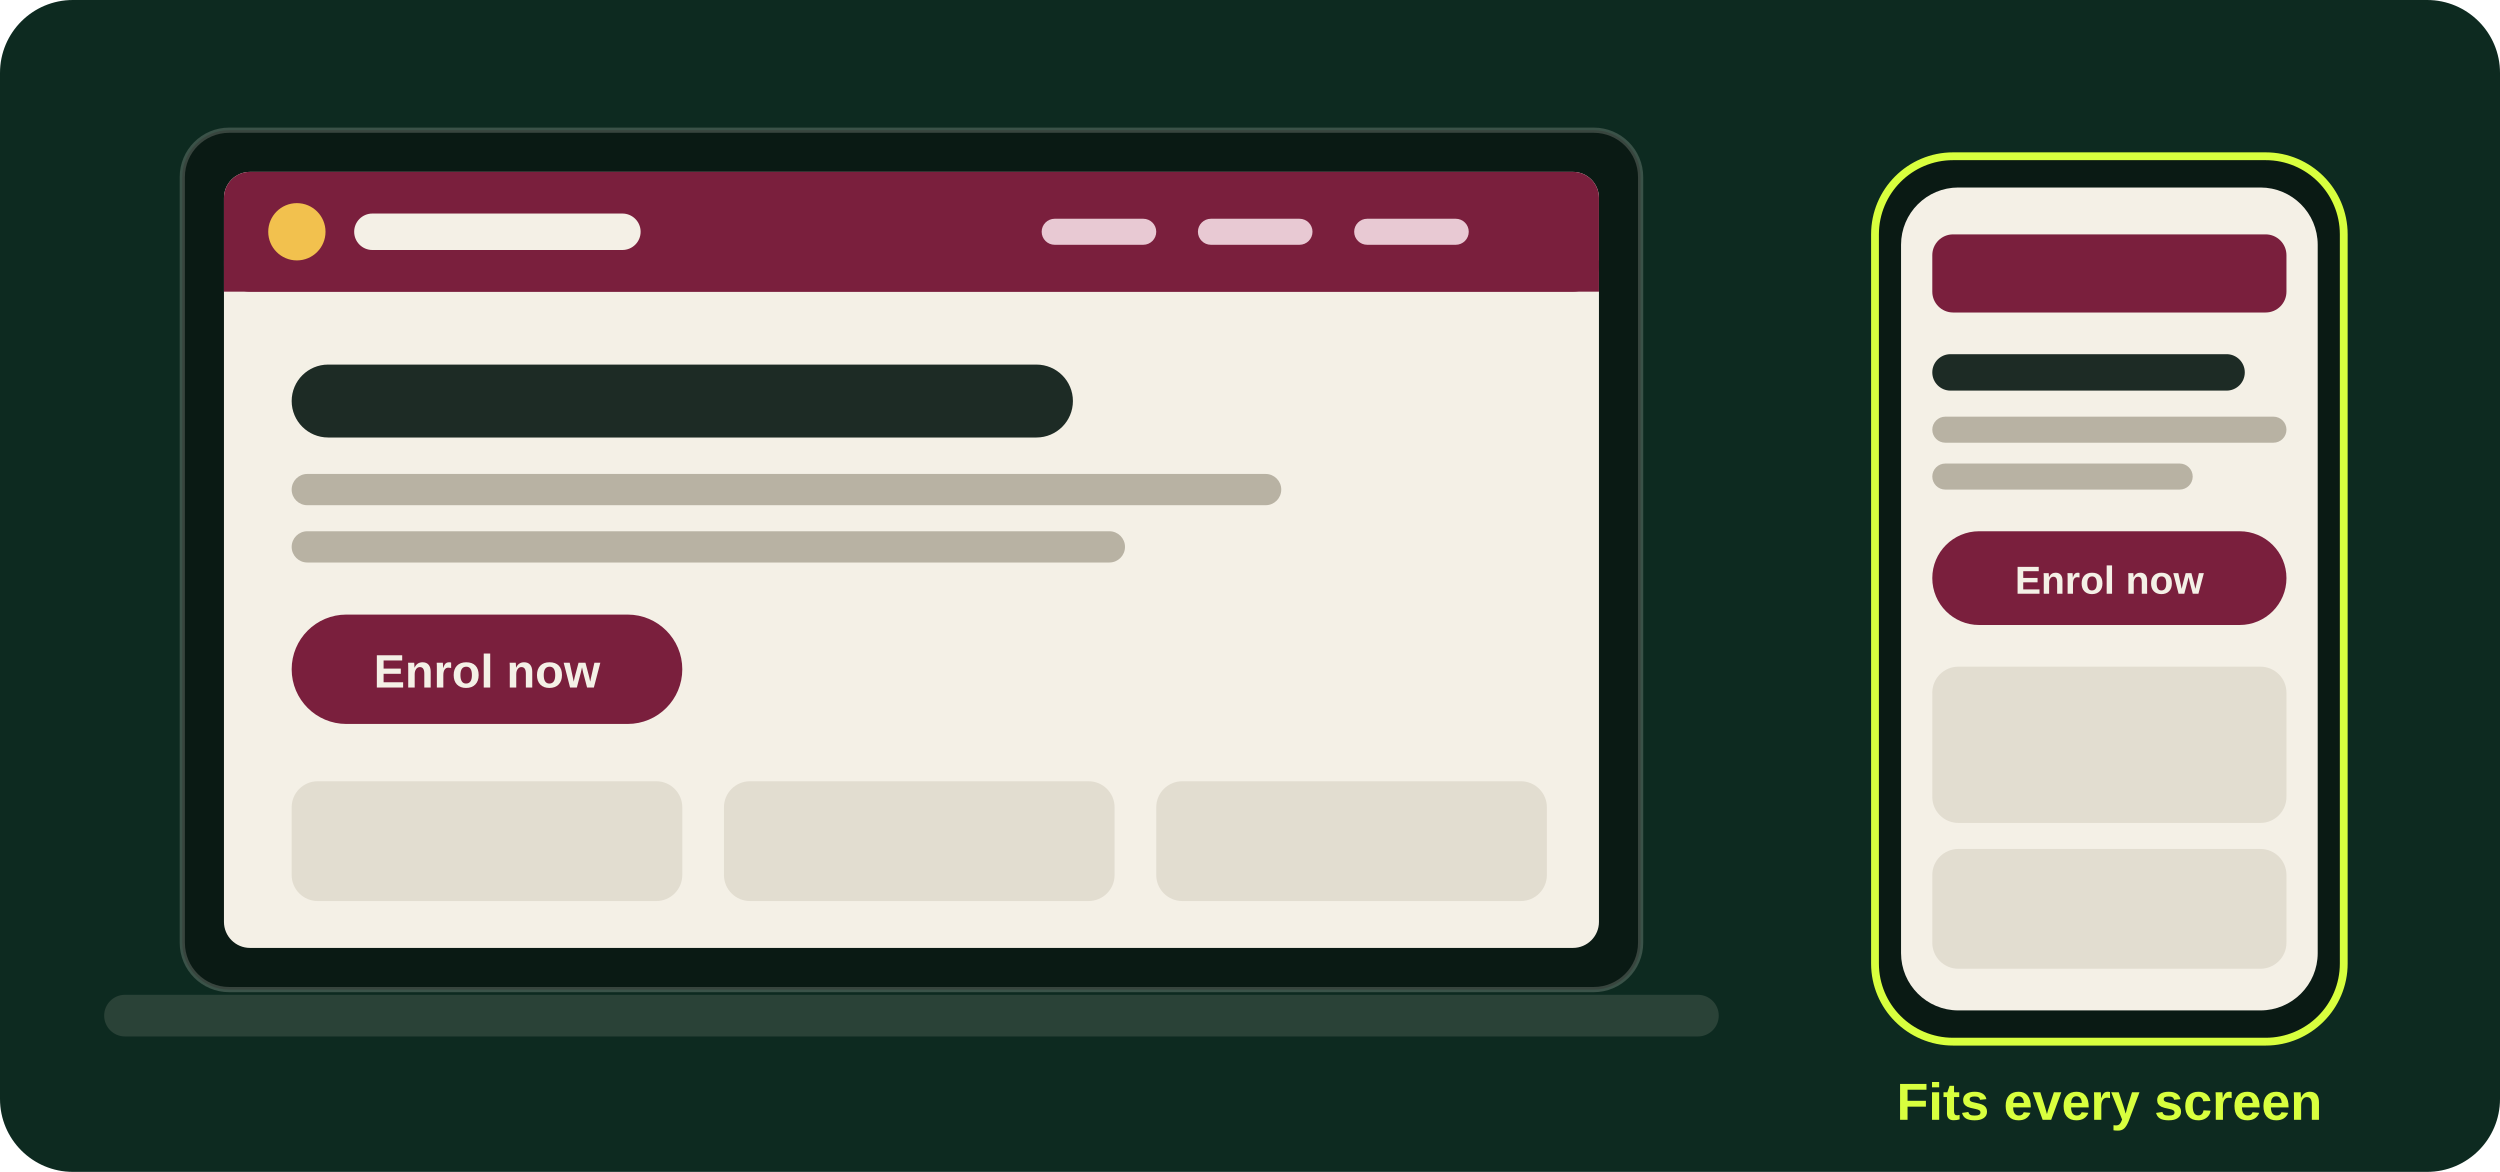
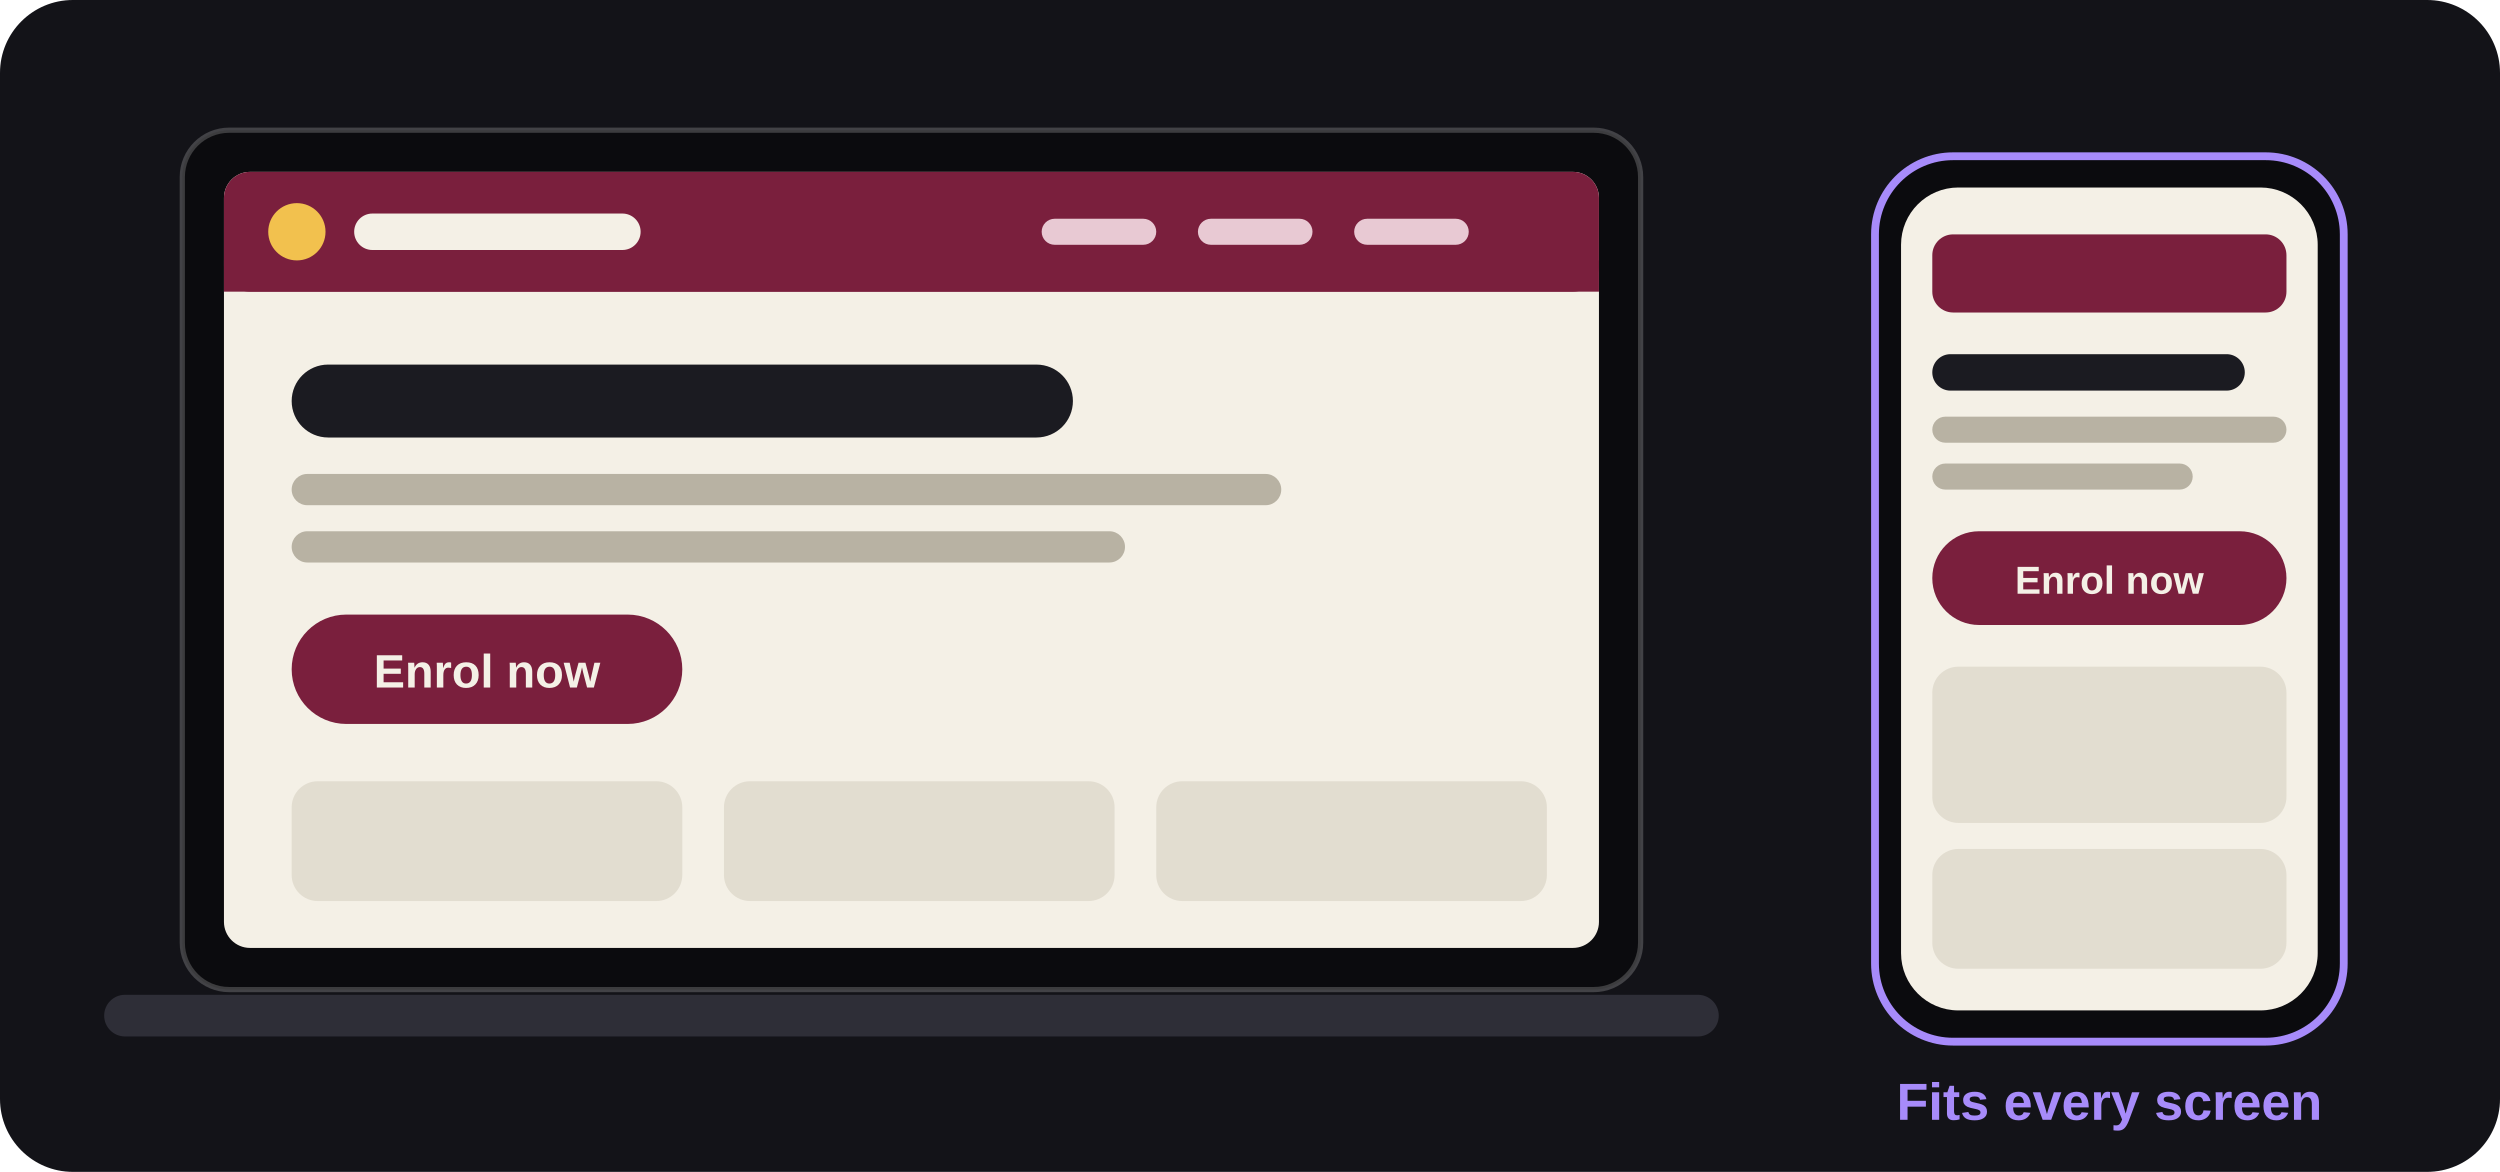
<svg xmlns="http://www.w3.org/2000/svg" viewBox="0 0 960 450" role="img" aria-labelledby="t">
-   <rect x="0" y="0" width="960" height="450" rx="28" fill="#0d2a20" />
-   <rect x="70" y="50" width="560" height="330" rx="18" fill="#0a1a14" stroke="rgba(244,240,230,.2)" stroke-width="2" />
+   <rect x="0" y="0" width="960" height="450" rx="28" fill="#131318" />
+   <rect x="70" y="50" width="560" height="330" rx="18" fill="#0b0b0e" stroke="rgba(255,255,255,.2)" stroke-width="2" />
  <rect x="86" y="66" width="528" height="298" rx="10" fill="#f4f0e6" />
  <rect x="86" y="66" width="528" height="46" rx="10" fill="#7a1f3d" />
  <rect x="86" y="100" width="528" height="12" rx="0" fill="#7a1f3d" />
  <circle cx="114" cy="89" r="11" fill="#f2c14e" />
  <rect x="136" y="82" width="110" height="14" rx="7" fill="#f4f0e6" />
  <rect x="400" y="84" width="44" height="10" rx="5" fill="#e8c9d3" />
  <rect x="460" y="84" width="44" height="10" rx="5" fill="#e8c9d3" />
  <rect x="520" y="84" width="44" height="10" rx="5" fill="#e8c9d3" />
-   <rect x="112" y="140" width="300" height="28" rx="14" fill="#1d2b25" />
+   <rect x="112" y="140" width="300" height="28" rx="14" fill="#1b1b21" />
  <rect x="112" y="182" width="380" height="12" rx="6" fill="#b8b2a3" />
  <rect x="112" y="204" width="320" height="12" rx="6" fill="#b8b2a3" />
  <rect x="112" y="236" width="150" height="42" rx="21" fill="#7a1f3d" />
  <text x="187" y="264" font-family="Arial,Helvetica,sans-serif" font-size="18" font-weight="700" fill="#f4f0e6" text-anchor="middle">Enrol now</text>
  <rect x="112" y="300" width="150" height="46" rx="10" fill="#e2ddd0" />
  <rect x="278" y="300" width="150" height="46" rx="10" fill="#e2ddd0" />
  <rect x="444" y="300" width="150" height="46" rx="10" fill="#e2ddd0" />
-   <rect x="40" y="382" width="620" height="16" rx="8" fill="#2a4237" />
-   <rect x="720" y="60" width="180" height="340" rx="30" fill="#0a1a14" stroke="#d8ff3e" stroke-width="3" />
+   <rect x="40" y="382" width="620" height="16" rx="8" fill="#2e2e37" />
+   <rect x="720" y="60" width="180" height="340" rx="30" fill="#0b0b0e" stroke="#a78bfa" stroke-width="3" />
  <rect x="730" y="72" width="160" height="316" rx="22" fill="#f4f0e6" />
  <rect x="742" y="90" width="136" height="30" rx="8" fill="#7a1f3d" />
-   <rect x="742" y="136" width="120" height="14" rx="7" fill="#1d2b25" />
+   <rect x="742" y="136" width="120" height="14" rx="7" fill="#1b1b21" />
  <rect x="742" y="160" width="136" height="10" rx="5" fill="#b8b2a3" />
  <rect x="742" y="178" width="100" height="10" rx="5" fill="#b8b2a3" />
  <rect x="742" y="204" width="136" height="36" rx="18" fill="#7a1f3d" />
  <text x="810" y="228" font-family="Arial,Helvetica,sans-serif" font-size="15" font-weight="700" fill="#f4f0e6" text-anchor="middle">Enrol now</text>
  <rect x="742" y="256" width="136" height="60" rx="10" fill="#e2ddd0" />
  <rect x="742" y="326" width="136" height="46" rx="10" fill="#e2ddd0" />
-   <text x="810" y="430" font-family="Arial,Helvetica,sans-serif" font-size="20" font-weight="700" fill="#d8ff3e" text-anchor="middle">Fits every screen</text>
+   <text x="810" y="430" font-family="Arial,Helvetica,sans-serif" font-size="20" font-weight="700" fill="#a78bfa" text-anchor="middle">Fits every screen</text>
</svg>
